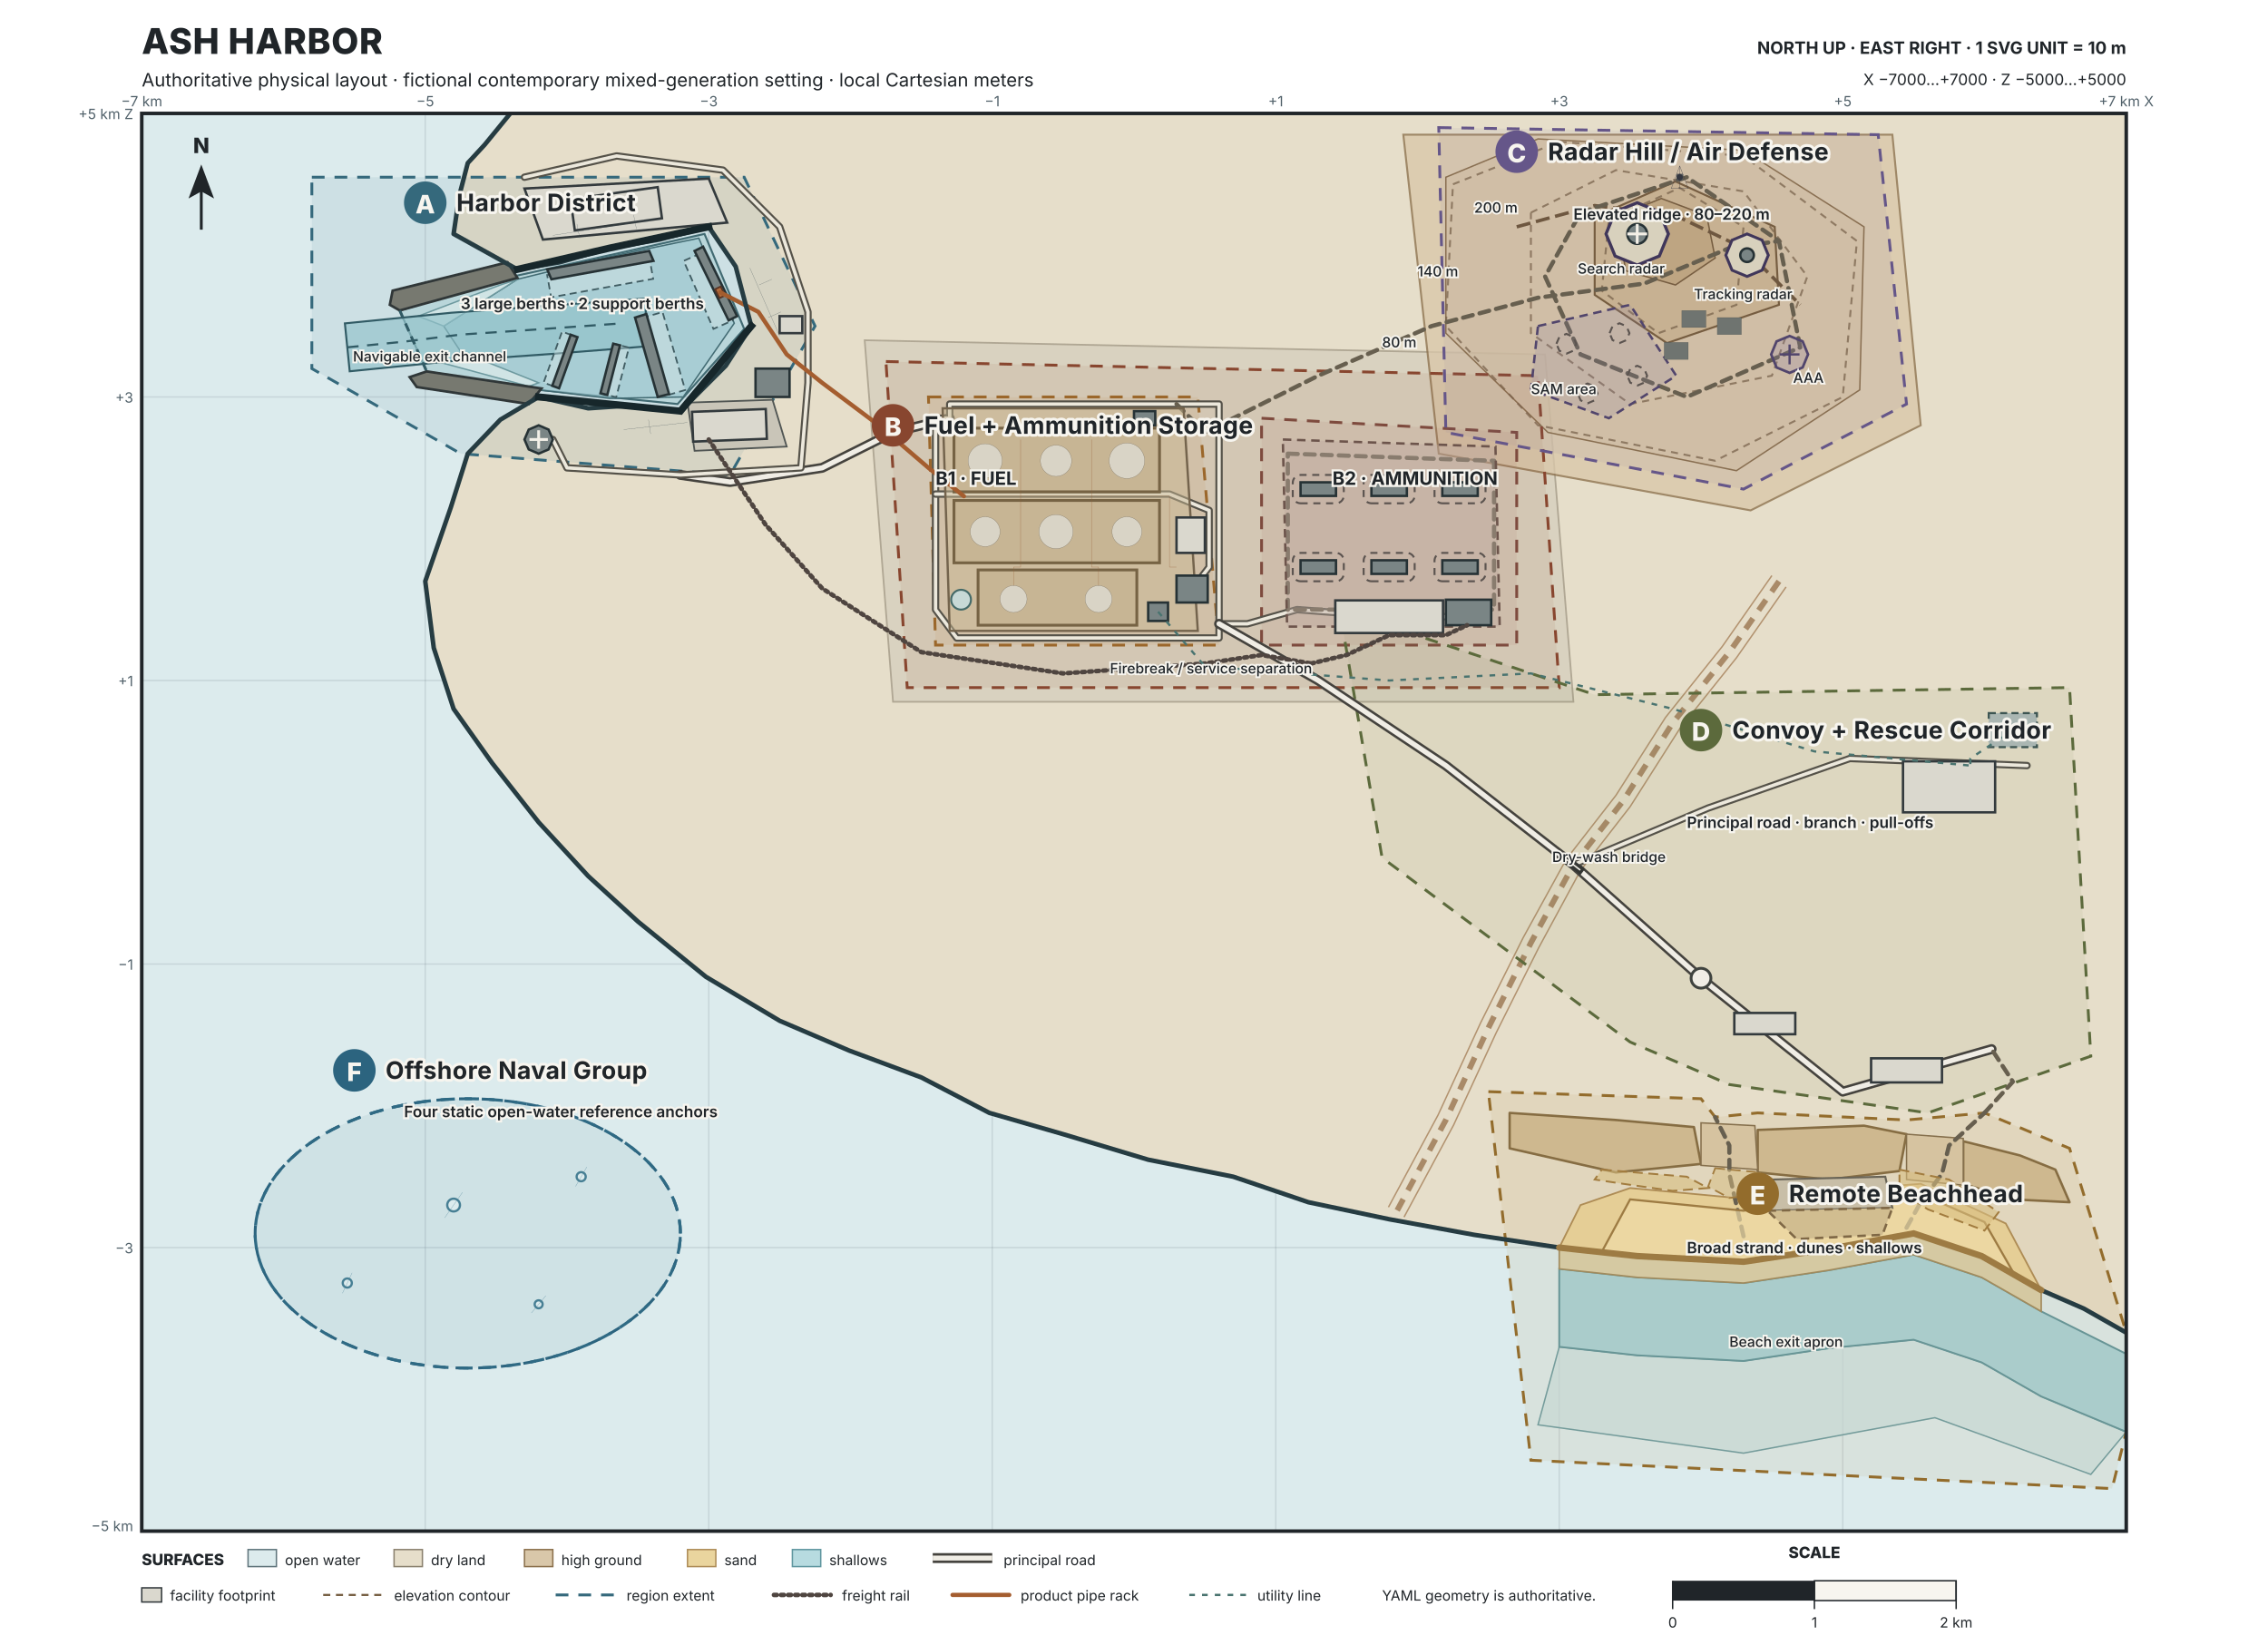
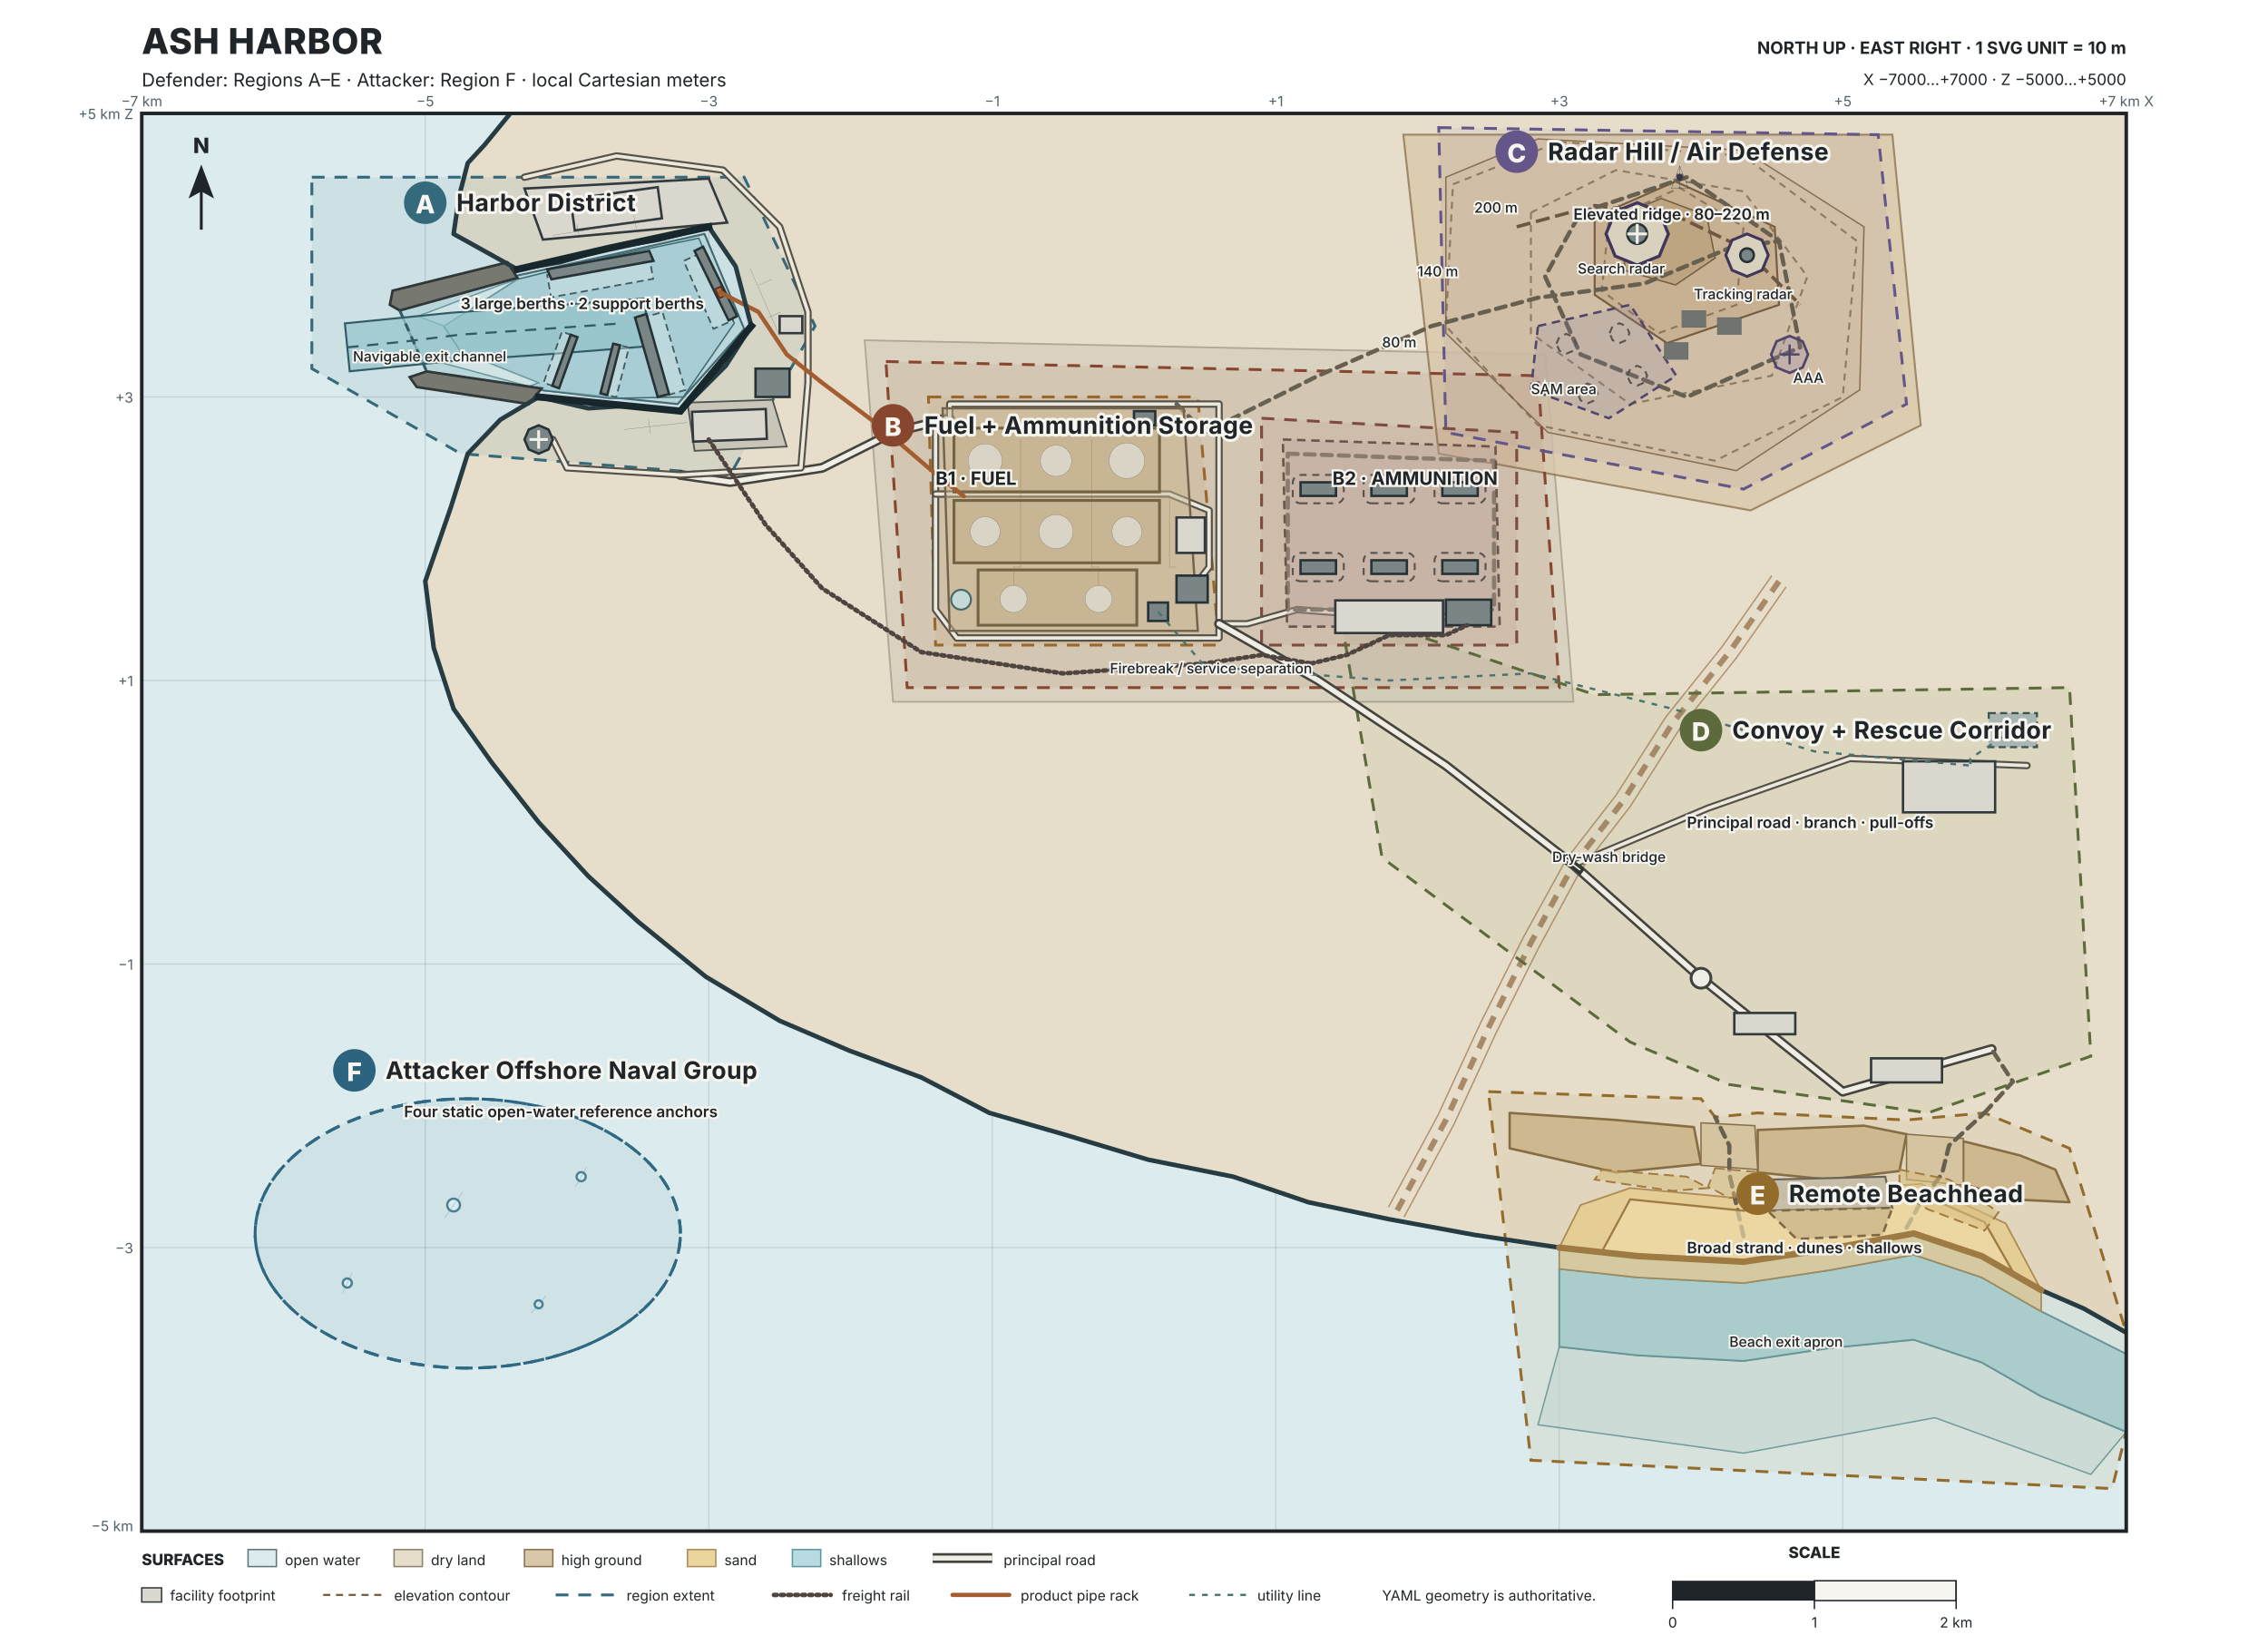
<svg xmlns="http://www.w3.org/2000/svg" width="1600" height="1160" viewBox="0 0 1600 1160" role="img" aria-labelledby="svg-title svg-desc">
  <defs>
    <clipPath id="map-clip">
      <rect x="100" y="80" width="1400" height="1000" />
    </clipPath>
    <style>
      svg { background: #f7f5ef; color: #202529; }
      text { font-family: Inter, "Arial Narrow", Arial, sans-serif; fill: #202529; }
      .technical { vector-effect: non-scaling-stroke; }
      .grid { stroke: #51616a; stroke-width: 1; opacity: 0.16; }
      .coast { fill: none; stroke: #263c42; stroke-width: 3.2; stroke-linejoin: round; stroke-linecap: round; vector-effect: non-scaling-stroke; }
      .engineered-coast { fill: none; stroke: #17272b; stroke-width: 5; stroke-linecap: square; vector-effect: non-scaling-stroke; }
      .region { stroke-width: 2; stroke-dasharray: 9 7; vector-effect: non-scaling-stroke; }
      .contour { fill: none; stroke: #765f43; stroke-width: 1.4; stroke-dasharray: 5 4; opacity: 0.72; vector-effect: non-scaling-stroke; }
      .road-casing { fill: none; stroke: #45433e; stroke-width: 7; stroke-linejoin: round; stroke-linecap: round; vector-effect: non-scaling-stroke; }
      .road-fill { fill: none; stroke: #f0ede5; stroke-width: 3.6; stroke-linejoin: round; stroke-linecap: round; vector-effect: non-scaling-stroke; }
      .road-secondary-casing { fill: none; stroke: #555249; stroke-width: 5.2; stroke-linejoin: round; stroke-linecap: round; vector-effect: non-scaling-stroke; }
      .road-secondary-fill { fill: none; stroke: #ece8dc; stroke-width: 2.4; stroke-linejoin: round; stroke-linecap: round; vector-effect: non-scaling-stroke; }
      .road-track { fill: none; stroke: #675f4f; stroke-width: 3; stroke-dasharray: 7 5; stroke-linejoin: round; stroke-linecap: round; vector-effect: non-scaling-stroke; }
      .rail { fill: none; stroke: #4f4540; stroke-width: 3.2; stroke-dasharray: 2 3; stroke-linejoin: round; stroke-linecap: round; vector-effect: non-scaling-stroke; }
      .pipeline { fill: none; stroke: #a45d2f; stroke-width: 3; stroke-linejoin: round; stroke-linecap: round; vector-effect: non-scaling-stroke; }
      .power-line { fill: none; stroke: #4a7470; stroke-width: 1.6; stroke-dasharray: 4 5; stroke-linejoin: round; vector-effect: non-scaling-stroke; }
      .ridge-spine { fill: none; stroke: #6e5638; stroke-width: 2.4; stroke-dasharray: 10 4; vector-effect: non-scaling-stroke; }
      .bluff { fill: #c8b184; fill-opacity: 0.72; stroke: #816942; stroke-width: 1.7; stroke-linejoin: round; vector-effect: non-scaling-stroke; }
      .berth-envelope { fill: #d8e7e8; fill-opacity: 0.42; stroke: #415d63; stroke-width: 1.2; stroke-dasharray: 5 3; vector-effect: non-scaling-stroke; }
      .anchor-mark { fill: #dcebed; stroke: #477f94; stroke-width: 1.6; vector-effect: non-scaling-stroke; }
      .facility { fill: #dad8ce; stroke: #333a3d; stroke-width: 1.7; vector-effect: non-scaling-stroke; }
      .facility-dark { fill: #7a8585; stroke: #263235; stroke-width: 1.7; vector-effect: non-scaling-stroke; }
      .facility-outline { fill: none; stroke: #5c5450; stroke-width: 1.4; stroke-dasharray: 5 4; vector-effect: non-scaling-stroke; }
      .facility-water { fill: #bdd7dc; stroke: #31545d; stroke-width: 1.7; vector-effect: non-scaling-stroke; }
      .region-label { font-size: 17px; font-weight: 700; letter-spacing: 0.3px; paint-order: stroke; stroke: #f7f5ef; stroke-width: 4px; stroke-linejoin: round; }
      .region-code { font-size: 18px; font-weight: 800; fill: #f7f5ef; text-anchor: middle; dominant-baseline: central; }
      .sub-label { font-size: 13px; font-weight: 700; paint-order: stroke; stroke: #f7f5ef; stroke-width: 3px; }
      .feature-label { font-size: 11px; font-weight: 600; paint-order: stroke; stroke: #f7f5ef; stroke-width: 3px; }
      .micro-label { font-size: 10px; font-weight: 500; paint-order: stroke; stroke: #f7f5ef; stroke-width: 2.5px; }
      .axis-label { font-size: 10px; fill: #51616a; }
    </style>
  </defs>
  <text x="100" y="38" font-size="25" font-weight="800" letter-spacing="0.4">ASH HARBOR</text>
-   <text x="100" y="61" font-size="13" fill="#4d595e">Authoritative physical layout · fictional contemporary mixed-generation setting · local Cartesian meters</text>
+   <text x="100" y="61" font-size="13" fill="#4d595e">Defender: Regions A–E · Attacker: Region F · local Cartesian meters</text>
  <text x="1500" y="38" text-anchor="end" font-size="12" font-weight="700">NORTH UP · EAST RIGHT · 1 SVG UNIT = 10 m</text>
  <text x="1500" y="60" text-anchor="end" font-size="11" fill="#4d595e">X −7000…+7000 · Z −5000…+5000</text>
  <g id="coordinate-grid" clip-path="url(#map-clip)">
    <rect id="terrain_open_water_base" x="100" y="80" width="1400" height="1000" fill="#dcebed" />
    <path class="grid" d="M300 80V1080 M500 80V1080 M700 80V1080 M900 80V1080 M1100 80V1080 M1300 80V1080" />
    <path class="grid" d="M100 280H1500 M100 480H1500 M100 680H1500 M100 880H1500" />
  </g>
  <g id="map-content" clip-path="url(#map-clip)">
    <g id="world-geometry" transform="translate(800 580) scale(0.1 -0.1)">
      <g id="terrain_mainland">
        <polygon points="-4400,5000 7000,5000 7000,-3600 6700,-3430 6400,-3300 5980,-3060 5500,-2900 4900,-3010 4300,-3100 3550,-3060 3000,-3000 2400,-2910 1800,-2800 1230,-2680 700,-2500 100,-2380 -500,-2200 -1020,-2050 -1500,-1800 -2010,-1610 -2500,-1400 -3020,-1090 -3500,-700 -3850,-380 -4200,0 -4530,420 -4800,800 -4940,1230 -5000,1700 -4820,2220 -4700,2600 -4470,2840 -4200,3000 -3850,2920 -3550,2940 -3200,2900 -2880,3220 -2700,3500 -2810,3920 -3000,4200 -3350,4110 -3700,4050 -4050,3950 -4350,3900 -4620,4050 -4800,4150 -4760,4420 -4700,4650 -4580,4780" fill="#e6deca" stroke="none" />
      </g>
      <g id="terrain_industrial_plateau">
        <polygon points="-1900,3400 2900,3300 3100,850 -1700,850" fill="#d4cdbd" opacity="0.72" stroke="#9b927f" stroke-width="1.2" class="technical" />
      </g>
      <g id="terrain_radar_ridge">
        <polygon points="1900,4850 5350,4850 5550,2800 4350,2200 2150,2600" fill="#d9c7a9" opacity="0.78" stroke="#8b704c" stroke-width="1.4" class="technical" />
      </g>
      <g id="terrain_radar_lower_bench">
        <polygon points="2200,4550 2850,4820 4300,4740 5150,4200 5120,3050 4250,2480 2920,2750 2200,3450" fill="#d1bc98" fill-opacity="0.34" stroke="#8b704c" stroke-width="1" class="technical" />
      </g>
      <g id="terrain_radar_plateau">
        <polygon points="3250,4270 3820,4520 4520,4200 4550,3650 3760,3380 3250,3720" fill="#c6ad82" fill-opacity="0.58" stroke="#765c39" stroke-width="1.4" class="technical" />
      </g>
      <g id="terrain_radar_summit_lobe">
        <polygon points="3400,4270 3720,4400 4040,4280 4100,3980 3820,3790 3470,3890" fill="#bda174" fill-opacity="0.58" stroke="#765c39" stroke-width="1" class="technical" />
      </g>
      <g id="surface_beach_deep_transition">
        <polygon points="3000,-3700 3550,-3760 4300,-3800 4900,-3710 5500,-3650 5980,-3810 6400,-4050 7000,-4300 6750,-4600 5650,-4200 4300,-4450 2850,-4250" fill="#c8e0e2" fill-opacity="0.68" stroke="#6d9da4" stroke-width="1" class="technical" />
      </g>
      <g id="surface_beach_shallows">
        <polygon points="3000,-3150 3550,-3210 4300,-3250 4900,-3160 5500,-3050 5980,-3210 6400,-3450 7000,-3750 7000,-4300 6400,-4050 5980,-3810 5500,-3650 4900,-3710 4300,-3800 3550,-3760 3000,-3700" fill="#a9d3d9" stroke="#5f969f" stroke-width="1.3" class="technical" />
      </g>
      <g id="surface_beach_intertidal">
        <polygon points="3000,-3000 3550,-3060 4300,-3100 4900,-3010 5500,-2900 5980,-3060 6400,-3300 6400,-3450 5980,-3210 5500,-3050 4900,-3160 4300,-3250 3550,-3210 3000,-3150" fill="#d8cfac" stroke="#9f8b60" stroke-width="1.1" class="technical" />
      </g>
      <g id="surface_beach_sand">
        <polygon points="3000,-3000 3550,-3060 4300,-3100 4900,-3010 5500,-2900 5980,-3060 6400,-3300 6150,-2830 5550,-2550 4900,-2600 4250,-2650 3500,-2580 3150,-2700" fill="#ead59e" stroke="#ad8c57" stroke-width="1.2" class="technical" />
      </g>
      <g id="terrain-de-separator">
        <polygon id="terrain_de_separator_bluff_west" class="bluff" points="2650,-2050 3400,-2100 3950,-2150 4000,-2410 3400,-2470 2650,-2300" />
        <polygon id="terrain_de_separator_bluff_center" class="bluff" points="4400,-2170 5150,-2140 5450,-2200 5400,-2460 4900,-2520 4400,-2470" />
        <polygon id="terrain_de_separator_bluff_east" class="bluff" points="5850,-2250 6250,-2350 6500,-2450 6600,-2680 6200,-2660 5850,-2550" />
        <polygon id="separator_pass_west" points="4000,-2420 4400,-2450 4380,-2140 4000,-2120" fill="#d9c9aa" stroke="#806c4d" stroke-width="1" class="technical" />
        <polygon id="separator_pass_east" points="5450,-2520 5850,-2560 5850,-2230 5450,-2200" fill="#d9c9aa" stroke="#806c4d" stroke-width="1" class="technical" />
      </g>
      <g id="terrain_ridge_contours">
        <polyline id="contour_radar_80m" class="contour" points="2250,4500 3000,4800 4300,4700 5100,4100 5000,3000 4100,2550 2850,2800 2200,3500 2250,4500" />
        <polyline id="contour_radar_140m" class="contour" points="2800,4300 3400,4600 4300,4450 4750,3850 4500,3150 3500,2950 2800,3450 2800,4300" />
        <polyline id="contour_radar_200m" class="contour" points="3350,4250 3850,4475 4300,4200 4250,3650 3700,3450 3300,3750 3350,4250" />
        <polyline id="ridge_line_radar_primary" class="ridge-spine" points="2700,4200 3250,4350 3820,4280 4300,4050 4700,3650" />
      </g>
      <g id="surface_dry_wash">
        <polyline points="4550,1700 4200,1200 3800,700 3450,150 3100,-300 2800,-850 2500,-1450 2200,-2100 1850,-2750" fill="none" stroke="#9a7550" stroke-width="4" stroke-dasharray="9 7" opacity="0.8" class="technical" />
        <polyline points="4500,1740 4150,1240 3750,740 3400,190 3050,-260 2745,-815 2445,-1415 2145,-2065 1795,-2715" fill="none" stroke="#b2926f" stroke-width="1" class="technical" />
        <polyline points="4600,1660 4250,1160 3850,660 3500,110 3150,-340 2855,-885 2555,-1485 2255,-2135 1905,-2785" fill="none" stroke="#b2926f" stroke-width="1" class="technical" />
      </g>
      <g id="region-extents">
        <g id="region_a_harbor_district">
          <polygon class="region" points="-5800,4550 -2750,4550 -2250,3500 -2850,2450 -4750,2600 -5800,3200" fill="#477f92" fill-opacity="0.10" stroke="#35697c" />
        </g>
        <g id="region_b_storage_district">
          <polygon class="region" points="-1750,3250 2850,3150 3000,950 -1600,950" fill="#a35d3f" fill-opacity="0.09" stroke="#88462f" />
        </g>
        <g id="subregion_b1_fuel_storage">
          <polygon class="region" points="-1450,3000 450,3000 600,1250 -1400,1250" fill="#c48a45" fill-opacity="0.10" stroke="#9b672b" />
        </g>
        <g id="subregion_b2_ammunition_storage">
          <polygon class="region" points="900,2850 2700,2750 2700,1250 900,1250" fill="#a26b5b" fill-opacity="0.10" stroke="#7e4b3e" />
        </g>
        <g id="region_c_radar_hill">
          <polygon class="region" points="2150,4900 5250,4850 5450,2950 4300,2350 2200,2750" fill="#796b9d" fill-opacity="0.08" stroke="#655689" />
        </g>
        <g id="region_d_convoy_corridor">
          <polygon class="region" points="1450,1500 3250,900 6600,950 6750,-1650 5600,-2050 4200,-1850 3500,-1550 1750,-250" fill="#738154" fill-opacity="0.08" stroke="#5c6a3c" />
        </g>
        <g id="region_e_remote_beachhead">
          <polygon class="region" points="2500,-1900 4000,-1950 4100,-2080 4400,-2050 5450,-2100 6000,-2050 6600,-2300 7000,-3600 7000,-4300 6900,-4700 2800,-4500" fill="#bd9148" fill-opacity="0.10" stroke="#936c2c" />
        </g>
-         <g id="region_f_blue_offshore_group">
+         <g id="region_f_attacker_offshore_group">
          <ellipse class="region" cx="-4700" cy="-2900" rx="1500" ry="950" fill="#3a7894" fill-opacity="0.08" stroke="#2c647f" />
        </g>
      </g>
      <g id="facility_harbor_basin">
        <polygon points="-5180,3610 -4380,3850 -3700,4000 -3030,4150 -2750,3480 -3220,2950 -4200,3050 -4990,3180" fill="#b9d6da" stroke="#426b73" stroke-width="1.4" class="technical" />
      </g>
      <g id="harbor_deep_water_core">
        <polygon points="-4870,3500 -4350,3830 -3700,3990 -3070,4120 -2820,3520 -3180,3000 -3700,2990 -4200,3050 -4750,3320" fill="#9fc8d0" fill-opacity="0.62" stroke="#426b73" stroke-width="1" class="technical" />
      </g>
      <g id="harbor_shallow_water_north">
        <polygon points="-5050,3570 -4470,3790 -4350,3830 -4870,3500" fill="#d0e4e5" stroke="#6d999f" stroke-width="1" class="technical" />
      </g>
      <g id="harbor_shallow_water_south">
        <polygon points="-4880,3240 -4270,3075 -4200,3100 -4750,3320" fill="#d0e4e5" stroke="#6d999f" stroke-width="1" class="technical" />
      </g>
      <g id="facility_harbor_exit_channel">
        <polygon points="-5567,3519 -4817,3594 -4112,3645 -3437,3695 -3463,3355 -4088,3305 -4783,3256 -5533,3181" fill="#91c2ca" fill-opacity="0.66" stroke="#315b65" stroke-width="1.4" class="technical" />
        <polyline points="-5550,3350 -5150,3390 -4750,3440 -4300,3470 -3600,3520" fill="none" stroke="#315b65" stroke-width="1.5" stroke-dasharray="8 6" class="technical" />
      </g>
      <g id="harbor-entrance-and-breakwaters">
        <polygon id="harbor_breakwater_north" points="-4420,3950 -5230,3750 -5250,3650 -5180,3610 -4350,3840" fill="#777970" stroke="#303738" stroke-width="1.8" class="technical" />
        <polygon id="harbor_breakwater_south" points="-4270,2950 -5060,3070 -5110,3140 -4990,3180 -4180,3060" fill="#777970" stroke="#303738" stroke-width="1.8" class="technical" />
        <line id="harbor_entrance_throat" x1="-5180" y1="3610" x2="-4990" y2="3180" stroke="#315b65" stroke-width="2" stroke-dasharray="6 4" class="technical" />
      </g>
      <g id="roads">
        <g id="road_harbor_industrial_link">
          <polyline class="road-casing" points="-3200,2450 -2850,2400 -2200,2500 -1700,2750 -1300,2850" />
          <polyline class="road-fill" points="-3200,2450 -2850,2400 -2200,2500 -1700,2750 -1300,2850" />
        </g>
        <g id="road_harbor_local_loop">
          <polyline class="road-secondary-casing" points="-4300,4550 -3650,4700 -2900,4600 -2500,4200 -2300,3600 -2300,3100 -2350,2500 -3200,2450 -4000,2500 -4100,2700" />
          <polyline class="road-secondary-fill" points="-4300,4550 -3650,4700 -2900,4600 -2500,4200 -2300,3600 -2300,3100 -2350,2500 -3200,2450 -4000,2500 -4100,2700" />
        </g>
        <g id="road_fuel_service_loop">
          <polyline class="road-secondary-casing" points="-1300,2850 -1300,2950 300,2950 600,2950 600,1400 600,1300 -1250,1300 -1400,1500 -1400,2315 -1400,2850 -1300,2850" />
          <polyline class="road-secondary-fill" points="-1300,2850 -1300,2950 300,2950 600,2950 600,1400 600,1300 -1250,1300 -1400,1500 -1400,2315 -1400,2850 -1300,2850" />
        </g>
        <g id="road_ammunition_access">
          <polyline class="road-secondary-casing" points="600,1400 800,1400 1150,1500 1800,1450 2200,1450" />
          <polyline class="road-secondary-fill" points="600,1400 800,1400 1150,1500 1800,1450 2200,1450" />
        </g>
        <g id="road_fuel_transfer_spur">
          <polyline class="road-secondary-casing" points="-1400,2315 250,2315 530,2200 530,1800 410,1645" />
          <polyline class="road-secondary-fill" points="-1400,2315 250,2315 530,2200 530,1800 410,1645" />
        </g>
        <g id="road_ammunition_internal_loop">
          <polyline class="road-track" points="1085,2600 1300,2593 1800,2575 2300,2558 2540,2550 2540,1500 2300,1500 1800,1500 1300,1500 1085,1500 1085,2600" />
        </g>
        <g id="road_ridge_access">
          <polyline class="road-track" points="300,2950 500,2750 1300,3150 2100,3500 2850,3700 3600,3800 4200,4050 4550,4100" />
        </g>
        <g id="road_radar_ring">
          <polyline class="road-track" points="3150,4300 3900,4550 4550,4100 4700,3350 3900,3000 3150,3300 2900,3850 3150,4300" />
        </g>
        <g id="road_eastern_trunk">
          <polyline class="road-casing" points="600,1400 1300,1000 2200,400 3100,-300 4000,-1100 5000,-1900 6050,-1600" />
          <polyline class="road-fill" points="600,1400 1300,1000 2200,400 3100,-300 4000,-1100 5000,-1900 6050,-1600" />
        </g>
        <g id="road_rescue_branch">
          <polyline class="road-secondary-casing" points="3100,-300 4050,100 5050,450 6300,400" />
          <polyline class="road-secondary-fill" points="3100,-300 4050,100 5050,450 6300,400" />
        </g>
        <g id="road_beach_exit">
          <polyline class="road-track" points="4300,-2920 4250,-2700 4200,-2480 4200,-2280 4100,-2080" />
        </g>
        <g id="road_beach_access_east">
          <polyline class="road-track" points="5450,-2860 5550,-2680 5700,-2480 5750,-2280 6000,-2050" />
        </g>
        <g id="road_beach_inland_connector">
          <polyline class="road-track" points="6000,-2050 6200,-1830 6050,-1600" />
        </g>
      </g>
      <g id="harbor-facilities">
        <g id="berth_large_01">
          <polygon class="berth-envelope" points="-4140,3860 -3420,3990 -3392,3833 -4112,3703" />
        </g>
        <g id="berth_large_02">
          <polygon class="berth-envelope" points="-3040,4020 -2830,3540 -2967,3480 -3177,3960" />
        </g>
        <g id="berth_large_03">
          <polygon class="berth-envelope" points="-3300,3010 -3460,3560 -3326,3599 -3166,3049" />
        </g>
        <g id="berth_support_01">
          <polygon class="berth-envelope" points="-4080,3070 -3950,3430 -4035,3461 -4165,3101" />
        </g>
        <g id="berth_support_02">
          <polygon class="berth-envelope" points="-3740,3020 -3650,3370 -3563,3348 -3653,2998" />
        </g>
        <g id="pier_harbor_01">
          <polygon points="-4140,3900 -3420,4030 -3390,3960 -4110,3830" class="facility-dark" />
        </g>
        <g id="pier_harbor_02">
          <polygon points="-3100,4030 -2860,3540 -2800,3570 -3040,4060" class="facility-dark" />
        </g>
        <g id="pier_harbor_03">
          <polygon points="-3360,3000 -3520,3560 -3440,3585 -3280,3020" class="facility-dark" />
        </g>
        <g id="jetty_harbor_support_01">
          <polygon points="-4104,3079 -3974,3439 -3926,3422 -4056,3061" class="facility-dark" />
        </g>
        <g id="jetty_harbor_support_02">
          <polygon points="-3764,3026 -3674,3376 -3626,3364 -3716,3014" class="facility-dark" />
        </g>
        <g id="harbor_maintenance_apron">
          <polygon points="-4300,4470 -3000,4540 -2870,4230 -4170,4110" class="facility" />
        </g>
        <g id="harbor_south_service_apron">
          <polygon points="-3150,2960 -2550,2980 -2450,2650 -3100,2620" fill="#c9c5b8" stroke="#515654" stroke-width="1.2" class="technical" />
        </g>
        <g id="warehouse_harbor_01">
          <polygon points="-3975,4395 -3360,4480 -3330,4260 -3945,4175" class="facility" />
        </g>
        <g id="warehouse_harbor_02">
          <polygon points="-3110,2685 -2590,2705 -2598,2915 -3118,2895" class="facility" />
        </g>
        <g id="harbor_electrical_service_facility">
          <polygon points="-2670,3200 -2430,3200 -2430,3000 -2670,3000" class="facility-dark" />
        </g>
        <g id="harbor_firewater_pump_house">
          <polygon points="-2500,3570 -2340,3570 -2340,3450 -2500,3450" class="facility" />
        </g>
        <g id="facility_harbor_fuel_manifold">
          <polygon points="-2955,3760 -2924,3697 -2885,3716 -2916,3779" fill="#b46e3e" stroke="#5a3423" stroke-width="1.2" class="technical" />
        </g>
        <g id="crane_rail_north_quay" fill="none" stroke="#49575a" stroke-width="1.5" class="technical">
          <polyline points="-4100,4140 -3400,4250" />
          <path d="M-3910 4120l-20 100M-3510 4185l-20 100" />
        </g>
        <g id="crane_rail_inner_quay" fill="none" stroke="#49575a" stroke-width="1.5" class="technical">
          <polyline points="-2710,3910 -2500,3430" />
          <path d="M-2645 3790l90 40M-2580 3560l90 40" />
        </g>
        <g id="crane_rail_south_quay" fill="none" stroke="#49575a" stroke-width="1.5" class="technical">
          <polyline points="-3600,2770 -3150,2820" />
          <path d="M-3410 2740l-15 100" />
        </g>
        <g id="harbor_defense_emplacement">
          <polygon points="-4300,2700 -4270,2770 -4200,2800 -4130,2770 -4100,2700 -4130,2630 -4200,2600 -4270,2630" class="facility-dark" />
          <path d="M-4265 2700h130M-4200 2635v130" fill="none" stroke="#f2efe7" stroke-width="2" class="technical" />
        </g>
      </g>
      <g id="fuel-storage-facilities">
        <g id="fuel_containment_yard">
          <polygon points="-1350,2920 350,2920 450,1350 -1300,1350" fill="#c9b793" fill-opacity="0.48" stroke="#74644d" stroke-width="1.6" class="technical" />
        </g>
        <g id="fuel_bund_cell_north">
          <polygon points="-1270,2780 180,2780 180,2330 -1270,2330" fill="#b9a57d" fill-opacity="0.32" stroke="#766344" stroke-width="2" class="technical" />
        </g>
        <g id="fuel_bund_cell_central">
          <polygon points="-1270,2270 180,2270 180,1830 -1270,1830" fill="#b9a57d" fill-opacity="0.32" stroke="#766344" stroke-width="2" class="technical" />
        </g>
        <g id="fuel_bund_cell_south">
          <polygon points="-1100,1780 20,1780 20,1390 -1100,1390" fill="#b9a57d" fill-opacity="0.32" stroke="#766344" stroke-width="2" class="technical" />
        </g>
        <g id="fuel_tank_cluster" fill="#d9d4c6" stroke="#5c5448" stroke-width="1.5" class="technical">
          <circle id="fuel_tank_01" cx="-1050" cy="2550" r="120" />
          <circle id="fuel_tank_02" cx="-550" cy="2550" r="110" />
          <circle id="fuel_tank_03" cx="-50" cy="2550" r="125" />
          <circle id="fuel_tank_04" cx="-1050" cy="2050" r="105" />
          <circle id="fuel_tank_05" cx="-550" cy="2050" r="120" />
          <circle id="fuel_tank_06" cx="-50" cy="2050" r="105" />
          <circle id="fuel_tank_07" cx="-850" cy="1575" r="95" />
          <circle id="fuel_tank_08" cx="-250" cy="1575" r="95" />
        </g>
        <g id="fuel_pipe_grid" fill="none" stroke="#935f35" stroke-width="1.8" class="technical">
          <polyline id="fuel_pipe_header_east_west" points="-1200,2300 100,2300 250,2300 250,1800 300,1800" />
          <polyline id="fuel_pipe_lateral_west" points="-800,2700 -800,1800 -850,1800 -850,1670" />
          <polyline id="fuel_pipe_lateral_east" points="-300,2700 -300,1800 -250,1800 -250,1670" />
        </g>
        <g id="fuel_pump_transfer_yard">
          <polygon points="300,1740 520,1740 520,1550 300,1550" class="facility-dark" />
        </g>
        <g id="fuel_transfer_rack">
          <polygon points="300,2150 500,2150 500,1900 300,1900" class="facility" />
        </g>
        <g id="fuel_firewater_reservoir">
          <circle cx="-1220" cy="1570" r="70" fill="#c7d9d6" stroke="#446a68" stroke-width="1.4" class="technical" />
        </g>
        <g id="fuel_utility_north">
          <polygon points="0,2900 150,2900 150,2800 0,2800" class="facility-dark" />
        </g>
        <g id="fuel_utility_east">
          <polygon points="100,1550 240,1550 240,1420 100,1420" class="facility-dark" />
        </g>
      </g>
      <g id="ammunition-storage-facilities">
        <g id="ammunition_compound">
          <polygon points="1050,2700 2550,2650 2580,1380 1080,1380" fill="#bda99d" fill-opacity="0.4" stroke="#6d554c" stroke-width="1.7" stroke-dasharray="6 4" class="technical" />
        </g>
        <g id="ammunition_bunker_cluster">
          <g id="ammo_bunker_01">
            <rect x="1120" y="2250" width="360" height="200" rx="55" class="facility-outline" />
            <rect x="1175" y="2302" width="250" height="96" class="facility-dark" />
          </g>
          <g id="ammo_bunker_02">
            <rect x="1620" y="2250" width="360" height="200" rx="55" class="facility-outline" />
            <rect x="1675" y="2302" width="250" height="96" class="facility-dark" />
          </g>
          <g id="ammo_bunker_03">
            <rect x="2120" y="2250" width="360" height="200" rx="55" class="facility-outline" />
            <rect x="2175" y="2302" width="250" height="96" class="facility-dark" />
          </g>
          <g id="ammo_bunker_04">
            <rect x="1120" y="1700" width="360" height="200" rx="55" class="facility-outline" />
            <rect x="1175" y="1752" width="250" height="96" class="facility-dark" />
          </g>
          <g id="ammo_bunker_05">
            <rect x="1620" y="1700" width="360" height="200" rx="55" class="facility-outline" />
            <rect x="1675" y="1752" width="250" height="96" class="facility-dark" />
          </g>
          <g id="ammo_bunker_06">
            <rect x="2120" y="1700" width="360" height="200" rx="55" class="facility-outline" />
            <rect x="2175" y="1752" width="250" height="96" class="facility-dark" />
          </g>
        </g>
        <g id="ammunition_loading_yard">
          <rect x="1420" y="1335" width="760" height="230" class="facility" />
        </g>
        <g id="ammunition_rail_transfer_platform">
          <polygon points="2200,1570 2520,1570 2520,1390 2200,1390" class="facility-dark" />
        </g>
      </g>
      <g id="radar-and-air-defense-facilities">
        <g id="radar_search_site">
          <polygon points="3330,4150 3394,4306 3550,4370 3706,4306 3770,4150 3706,3994 3550,3930 3394,3994" fill="#d8d1bd" stroke="#40365a" stroke-width="2.2" class="technical" />
          <circle cx="3550" cy="4150" r="70" class="facility-dark" />
          <path d="M3550 4080V4220M3480 4150H3620" stroke="#f4f0e7" stroke-width="2" class="technical" />
        </g>
        <g id="radar_tracking_site">
          <polygon points="4175,4000 4219,4106 4325,4150 4431,4106 4475,4000 4431,3894 4325,3850 4219,3894" fill="#d8d1bd" stroke="#40365a" stroke-width="2" class="technical" />
          <circle cx="4325" cy="4000" r="48" class="facility-dark" />
        </g>
        <g id="sam_battery_area">
          <polygon points="2850,3500 3500,3650 3825,3150 3350,2850 2800,3050" fill="#8d83a8" fill-opacity="0.18" stroke="#51456c" stroke-width="1.7" stroke-dasharray="6 4" class="technical" />
          <polygon id="sam_platform_01" points="2980,3375 3001,3424 3050,3445 3099,3424 3120,3375 3099,3326 3050,3305 3001,3326" class="facility-outline" />
          <polygon id="sam_platform_02" points="3355,3450 3376,3499 3425,3520 3474,3499 3495,3450 3474,3401 3425,3380 3376,3401" class="facility-outline" />
          <polygon id="sam_platform_03" points="3480,3150 3501,3199 3550,3220 3599,3199 3620,3150 3599,3101 3550,3080 3501,3101" class="facility-outline" />
          <polygon id="sam_platform_04" points="3130,3025 3151,3074 3200,3095 3249,3074 3270,3025 3249,2976 3200,2955 3151,2976" class="facility-outline" />
        </g>
        <g id="aaa_defense_area">
          <polygon points="4495,3300 4533,3392 4625,3430 4717,3392 4755,3300 4717,3208 4625,3170 4533,3208" fill="#8d83a8" fill-opacity="0.22" stroke="#51456c" stroke-width="1.8" class="technical" />
          <path d="M4555 3300h140M4625 3230v140" stroke="#51456c" stroke-width="1.6" class="technical" />
        </g>
        <g id="radar_support_bunkers" fill="#6f7470" stroke="#333b3b" stroke-width="1.4" class="technical">
          <polygon id="radar_support_building_01" points="3865,3610 4035,3610 4035,3490 3865,3490" />
          <polygon id="radar_support_building_02" points="4115,3560 4285,3560 4285,3440 4115,3440" />
          <polygon id="radar_support_building_03" points="3740,3385 3910,3385 3910,3265 3740,3265" />
        </g>
        <g id="communications_mast" fill="none" stroke="#343741" stroke-width="2" class="technical">
          <polygon points="3828,4572 3872,4572 3872,4528 3828,4528" fill="#6f7470" />
          <path d="M3850 4470V4630M3790 4470L3850 4630L3910 4470Z" />
          <circle cx="3850" cy="4550" r="22" fill="#343741" />
        </g>
      </g>
      <g id="corridor-facilities">
        <g id="dry_wash_bridge">
          <polygon points="3167,-331 3147,-357 3033,-269 3053,-243" fill="#f0ede5" stroke="#343633" stroke-width="2.2" class="technical" />
        </g>
        <g id="corridor_inland_junction">
          <circle cx="4000" cy="-1100" r="70" fill="#f0ede5" stroke="#3f433f" stroke-width="2" class="technical" />
        </g>
        <g id="corridor_pull_off_west">
          <polygon points="4235,-1345 4665,-1345 4665,-1495 4235,-1495" class="facility" />
        </g>
        <g id="corridor_pull_off_east">
          <polygon points="5200,-1665 5700,-1665 5700,-1835 5200,-1835" class="facility" />
        </g>
        <g id="corridor_service_yard">
          <polygon points="5425,430 6075,430 6075,70 5425,70" class="facility" />
        </g>
        <g id="corridor_electrical_substation">
          <polygon points="6030,770 6370,770 6370,530 6030,530" fill="#aab6b2" stroke="#3d5552" stroke-width="1.5" stroke-dasharray="5 3" class="technical" />
        </g>
      </g>
      <g id="beachhead-facilities">
        <g id="beach_landing_strand">
          <polygon points="3300,-3030 3550,-3060 4300,-3100 4900,-3010 5500,-2900 5980,-3060 6200,-3170 6000,-2820 5500,-2600 4900,-2660 4300,-2740 3500,-2660" fill="#f0dca7" fill-opacity="0.68" stroke="#9d7b43" stroke-width="1.5" class="technical" />
        </g>
        <g id="beach_dune_west">
          <polygon points="3300,-2450 3900,-2500 4050,-2580 3800,-2600 3450,-2550 3250,-2520" fill="#d7bd80" fill-opacity="0.58" stroke="#a27c3f" stroke-width="1.3" stroke-dasharray="7 4" class="technical" />
        </g>
        <g id="beach_dune_central">
          <polygon points="4100,-2440 4420,-2470 4450,-2620 4200,-2650 4050,-2570" fill="#d7bd80" fill-opacity="0.50" stroke="#a27c3f" stroke-width="1.2" stroke-dasharray="7 4" class="technical" />
        </g>
        <g id="beach_dune_east">
          <polygon points="5400,-2450 5750,-2520 6100,-2750 6000,-2880 5600,-2730 5400,-2600" fill="#d7bd80" fill-opacity="0.58" stroke="#a27c3f" stroke-width="1.3" stroke-dasharray="7 4" class="technical" />
        </g>
        <g id="beach_inland_hardstand">
          <polygon points="4500,-2520 5300,-2500 5350,-2720 4470,-2740" fill="#c8bea7" stroke="#696457" stroke-width="1.4" class="technical" />
        </g>
        <g id="beach_exit_apron">
          <polygon points="4470,-2740 5350,-2720 5280,-2910 4675,-2940" fill="#d1bd90" stroke="#7f6846" stroke-width="1.7" stroke-dasharray="6 4" class="technical" />
        </g>
      </g>
      <g id="physical-infrastructure">
        <g id="pipeline_harbor_fuel_trunk">
          <polyline class="pipeline" points="-2920,3738 -2650,3600 -2450,3300 -2200,3100 -1800,2800 -1450,2500 -1200,2300" />
        </g>
        <g id="rail_harbor_freight_spur">
          <polyline class="rail" points="-3000,2700 -2800,2400 -2600,2100 -2200,1650 -1500,1200 -500,1050 500,1120 900,1180 1250,1120" />
        </g>
        <g id="rail_ammunition_loading_siding">
          <polyline class="rail" points="1250,1120 1500,1180 1800,1320 2200,1320 2350,1390" />
        </g>
        <g id="powerline_industrial_feeder">
          <polyline class="power-line" points="170,1485 500,1100 1800,1000 2800,1050 3800,800 4800,500 5900,400" />
        </g>
        <g id="powerline_corridor_substation_link">
          <polyline class="power-line" points="6200,650 5900,450 5900,400" />
        </g>
      </g>
-       <g id="naval_blue_offshore_reserve">
+       <g id="naval_attacker_offshore_reserve">
        <ellipse cx="-4700" cy="-2900" rx="1500" ry="950" fill="none" stroke="#2f6a84" stroke-width="2.1" stroke-dasharray="10 7" class="technical" />
        <g id="naval-reference-anchors" fill="none" stroke="#477f94" stroke-width="1.6" class="technical">
          <g id="naval_anchor_large_hull">
            <circle class="anchor-mark" cx="-4800" cy="-2700" r="45" />
            <line x1="-4863" y1="-2790" x2="-4737" y2="-2610" />
          </g>
          <g id="naval_anchor_escort_west">
            <circle class="anchor-mark" cx="-5550" cy="-3250" r="32" />
            <line x1="-5584" y1="-3322" x2="-5516" y2="-3178" />
          </g>
          <g id="naval_anchor_escort_east">
            <circle class="anchor-mark" cx="-3900" cy="-2500" r="32" />
            <line x1="-3940" y1="-2569" x2="-3860" y2="-2431" />
          </g>
          <g id="naval_anchor_support_distant">
            <circle class="anchor-mark" cx="-4200" cy="-3400" r="28" />
            <line x1="-4251" y1="-3461" x2="-4149" y2="-3339" />
          </g>
        </g>
      </g>
      <g id="shorelines">
        <polyline id="shoreline_mainland" class="coast" points="-4400,5000 -4580,4780 -4700,4650 -4760,4420 -4800,4150 -4620,4050 -4350,3900 -4050,3950 -3700,4050 -3350,4110 -3000,4200 -2810,3920 -2700,3500 -2880,3220 -3200,2900 -3550,2940 -3850,2920 -4200,3000 -4470,2840 -4700,2600 -4820,2220 -5000,1700 -4940,1230 -4800,800 -4530,420 -4200,0 -3850,-380 -3500,-700 -3020,-1090 -2500,-1400 -2010,-1610 -1500,-1800 -1020,-2050 -500,-2200 100,-2380 700,-2500 1230,-2680 1800,-2800 2400,-2910 3000,-3000 3550,-3060 4300,-3100 4900,-3010 5500,-2900 5980,-3060 6400,-3300 6700,-3430 7000,-3600" />
        <polyline id="shoreline_harbor_engineered_north" class="engineered-coast" points="-4350,3900 -3700,4050 -3000,4200" />
        <polyline id="shoreline_harbor_engineered_south" class="engineered-coast" points="-2700,3500 -3200,2900 -4200,3000" />
        <polyline id="shoreline_remote_beach" fill="none" stroke="#9d7b43" stroke-width="4.5" stroke-linecap="round" class="technical" points="3000,-3000 3550,-3060 4300,-3100 4900,-3010 5500,-2900 5980,-3060 6400,-3300" />
      </g>
    </g>
    <g id="map-labels">
      <g transform="translate(300 143)">
        <circle r="15" fill="#35697c" />
        <text class="region-code" y="1">A</text>
      </g>
      <text class="region-label" x="322" y="149">Harbor District</text>
      <text class="feature-label" x="325" y="218">3 large berths · 2 support berths</text>
      <text class="micro-label" x="249" y="255">Navigable exit channel</text>
      <g transform="translate(630 300)">
        <circle r="15" fill="#88462f" />
        <text class="region-code" y="1">B</text>
      </g>
      <text class="region-label" x="652" y="306">Fuel + Ammunition Storage</text>
      <text class="sub-label" x="660" y="342">B1 · FUEL</text>
      <text class="sub-label" x="940" y="342">B2 · AMMUNITION</text>
      <text class="micro-label" x="783" y="475">Firebreak / service separation</text>
      <g transform="translate(1070 107)">
        <circle r="15" fill="#655689" />
        <text class="region-code" y="1">C</text>
      </g>
      <text class="region-label" x="1092" y="113">Radar Hill / Air Defense</text>
      <text class="feature-label" x="1110" y="155">Elevated ridge · 80–220 m</text>
      <text class="micro-label" x="1113" y="193">Search radar</text>
      <text class="micro-label" x="1195" y="211">Tracking radar</text>
      <text class="micro-label" x="1265" y="270">AAA</text>
      <text class="micro-label" x="1080" y="278">SAM area</text>
      <text class="micro-label" x="1040" y="150">200 m</text>
      <text class="micro-label" x="1000" y="195">140 m</text>
      <text class="micro-label" x="975" y="245">80 m</text>
      <g transform="translate(1200 515)">
        <circle r="15" fill="#5c6a3c" />
        <text class="region-code" y="1">D</text>
      </g>
      <text class="region-label" x="1222" y="521">Convoy + Rescue Corridor</text>
      <text class="feature-label" x="1190" y="584">Principal road · branch · pull-offs</text>
      <text class="micro-label" x="1095" y="608">Dry-wash bridge</text>
      <g transform="translate(1240 842)">
        <circle r="15" fill="#936c2c" />
        <text class="region-code" y="1">E</text>
      </g>
      <text class="region-label" x="1262" y="848">Remote Beachhead</text>
      <text class="feature-label" x="1190" y="884">Broad strand · dunes · shallows</text>
      <text class="micro-label" x="1220" y="950">Beach exit apron</text>
      <g transform="translate(250 755)">
        <circle r="15" fill="#2c647f" />
        <text class="region-code" y="1">F</text>
      </g>
-       <text class="region-label" x="272" y="761">Offshore Naval Group</text>
+       <text class="region-label" x="272" y="761">Attacker Offshore Naval Group</text>
      <text class="feature-label" x="285" y="788">Four static open-water reference anchors</text>
    </g>
  </g>
  <g id="axis-annotations">
    <text class="axis-label" x="100" y="75" text-anchor="middle">−7 km</text>
    <text class="axis-label" x="300" y="75" text-anchor="middle">−5</text>
    <text class="axis-label" x="500" y="75" text-anchor="middle">−3</text>
    <text class="axis-label" x="700" y="75" text-anchor="middle">−1</text>
    <text class="axis-label" x="900" y="75" text-anchor="middle">+1</text>
    <text class="axis-label" x="1100" y="75" text-anchor="middle">+3</text>
    <text class="axis-label" x="1300" y="75" text-anchor="middle">+5</text>
    <text class="axis-label" x="1500" y="75" text-anchor="middle">+7 km X</text>
    <text class="axis-label" x="94" y="84" text-anchor="end">+5 km Z</text>
    <text class="axis-label" x="94" y="284" text-anchor="end">+3</text>
    <text class="axis-label" x="94" y="484" text-anchor="end">+1</text>
    <text class="axis-label" x="94" y="684" text-anchor="end">−1</text>
    <text class="axis-label" x="94" y="884" text-anchor="end">−3</text>
    <text class="axis-label" x="94" y="1080" text-anchor="end">−5 km</text>
  </g>
  <rect id="map_boundary" x="100" y="80" width="1400" height="1000" fill="none" stroke="#202529" stroke-width="2.5" />
  <g id="north-arrow" transform="translate(142 128)">
    <text x="0" y="-20" text-anchor="middle" font-size="15" font-weight="800">N</text>
    <path d="M0 -12L-9 12L0 7L9 12Z" fill="#202529" />
    <line x1="0" y1="7" x2="0" y2="34" stroke="#202529" stroke-width="2" />
  </g>
  <g id="legend" transform="translate(100 1104)">
    <text x="0" y="0" font-size="11" font-weight="800">SURFACES</text>
    <rect x="75" y="-11" width="20" height="12" fill="#dcebed" stroke="#60757c" />
    <text x="101" y="0" font-size="10">open water</text>
    <rect x="178" y="-11" width="20" height="12" fill="#e6deca" stroke="#8b826f" />
    <text x="204" y="0" font-size="10">dry land</text>
    <rect x="270" y="-11" width="20" height="12" fill="#d9c7a9" stroke="#8b704c" />
    <text x="296" y="0" font-size="10">high ground</text>
    <rect x="385" y="-11" width="20" height="12" fill="#ead59e" stroke="#ad8c57" />
    <text x="411" y="0" font-size="10">sand</text>
    <rect x="459" y="-11" width="20" height="12" fill="#b7dbe0" stroke="#5f969f" />
    <text x="485" y="0" font-size="10">shallows</text>
    <line x1="558" y1="-5" x2="600" y2="-5" stroke="#45433e" stroke-width="7" />
    <line x1="558" y1="-5" x2="600" y2="-5" stroke="#f0ede5" stroke-width="3.5" />
    <text x="608" y="0" font-size="10">principal road</text>
    <rect x="0" y="16" width="14" height="10" fill="#dad8ce" stroke="#333a3d" />
    <text x="20" y="25" font-size="10">facility footprint</text>
    <line x1="128" y1="21" x2="170" y2="21" stroke="#765f43" stroke-width="1.5" stroke-dasharray="5 4" />
    <text x="178" y="25" font-size="10">elevation contour</text>
    <line x1="292" y1="21" x2="334" y2="21" stroke="#35697c" stroke-width="2" stroke-dasharray="9 7" />
    <text x="342" y="25" font-size="10">region extent</text>
    <line x1="446" y1="21" x2="486" y2="21" class="rail" />
    <text x="494" y="25" font-size="10">freight rail</text>
    <line x1="572" y1="21" x2="612" y2="21" class="pipeline" />
    <text x="620" y="25" font-size="10">product pipe rack</text>
    <line x1="739" y1="21" x2="779" y2="21" class="power-line" />
    <text x="787" y="25" font-size="10">utility line</text>
    <text x="875" y="25" font-size="10" fill="#59656a">YAML geometry is authoritative.</text>
  </g>
  <g id="scale-bar" transform="translate(1180 1115)">
    <text x="100" y="-16" text-anchor="middle" font-size="11" font-weight="800">SCALE</text>
    <rect x="0" y="0" width="100" height="14" fill="#202529" />
    <rect x="100" y="0" width="100" height="14" fill="#f7f5ef" stroke="#202529" />
    <line x1="0" y1="0" x2="0" y2="20" stroke="#202529" />
    <line x1="100" y1="0" x2="100" y2="20" stroke="#202529" />
    <line x1="200" y1="0" x2="200" y2="20" stroke="#202529" />
    <text x="0" y="33" text-anchor="middle" font-size="10">0</text>
    <text x="100" y="33" text-anchor="middle" font-size="10">1</text>
    <text x="200" y="33" text-anchor="middle" font-size="10">2 km</text>
  </g>
</svg>
